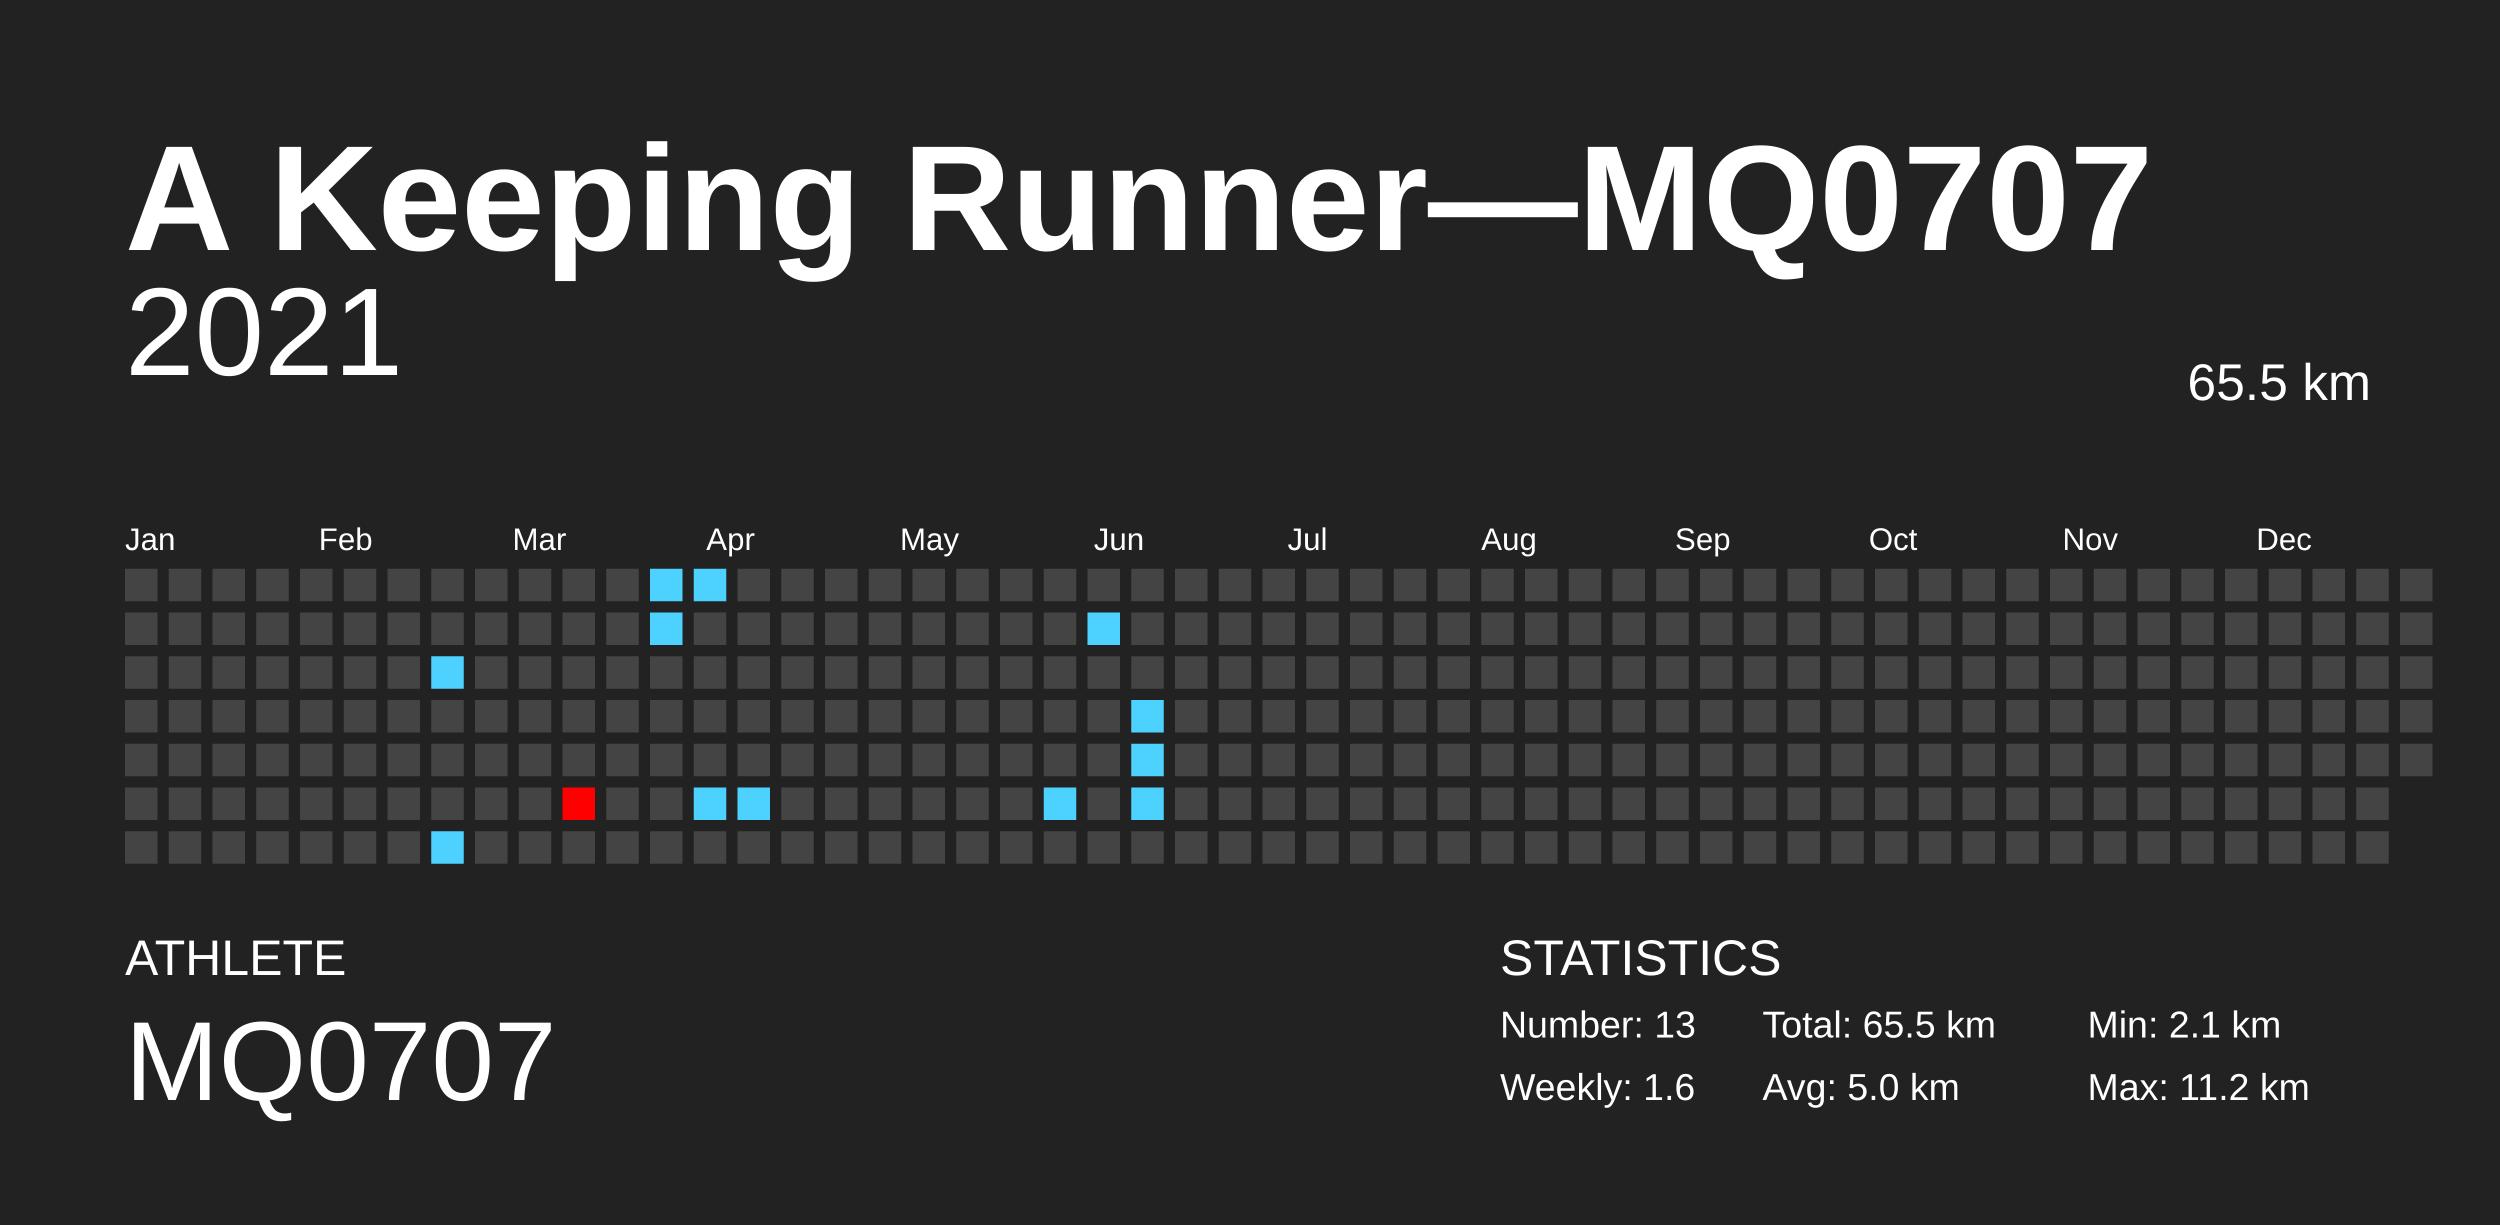
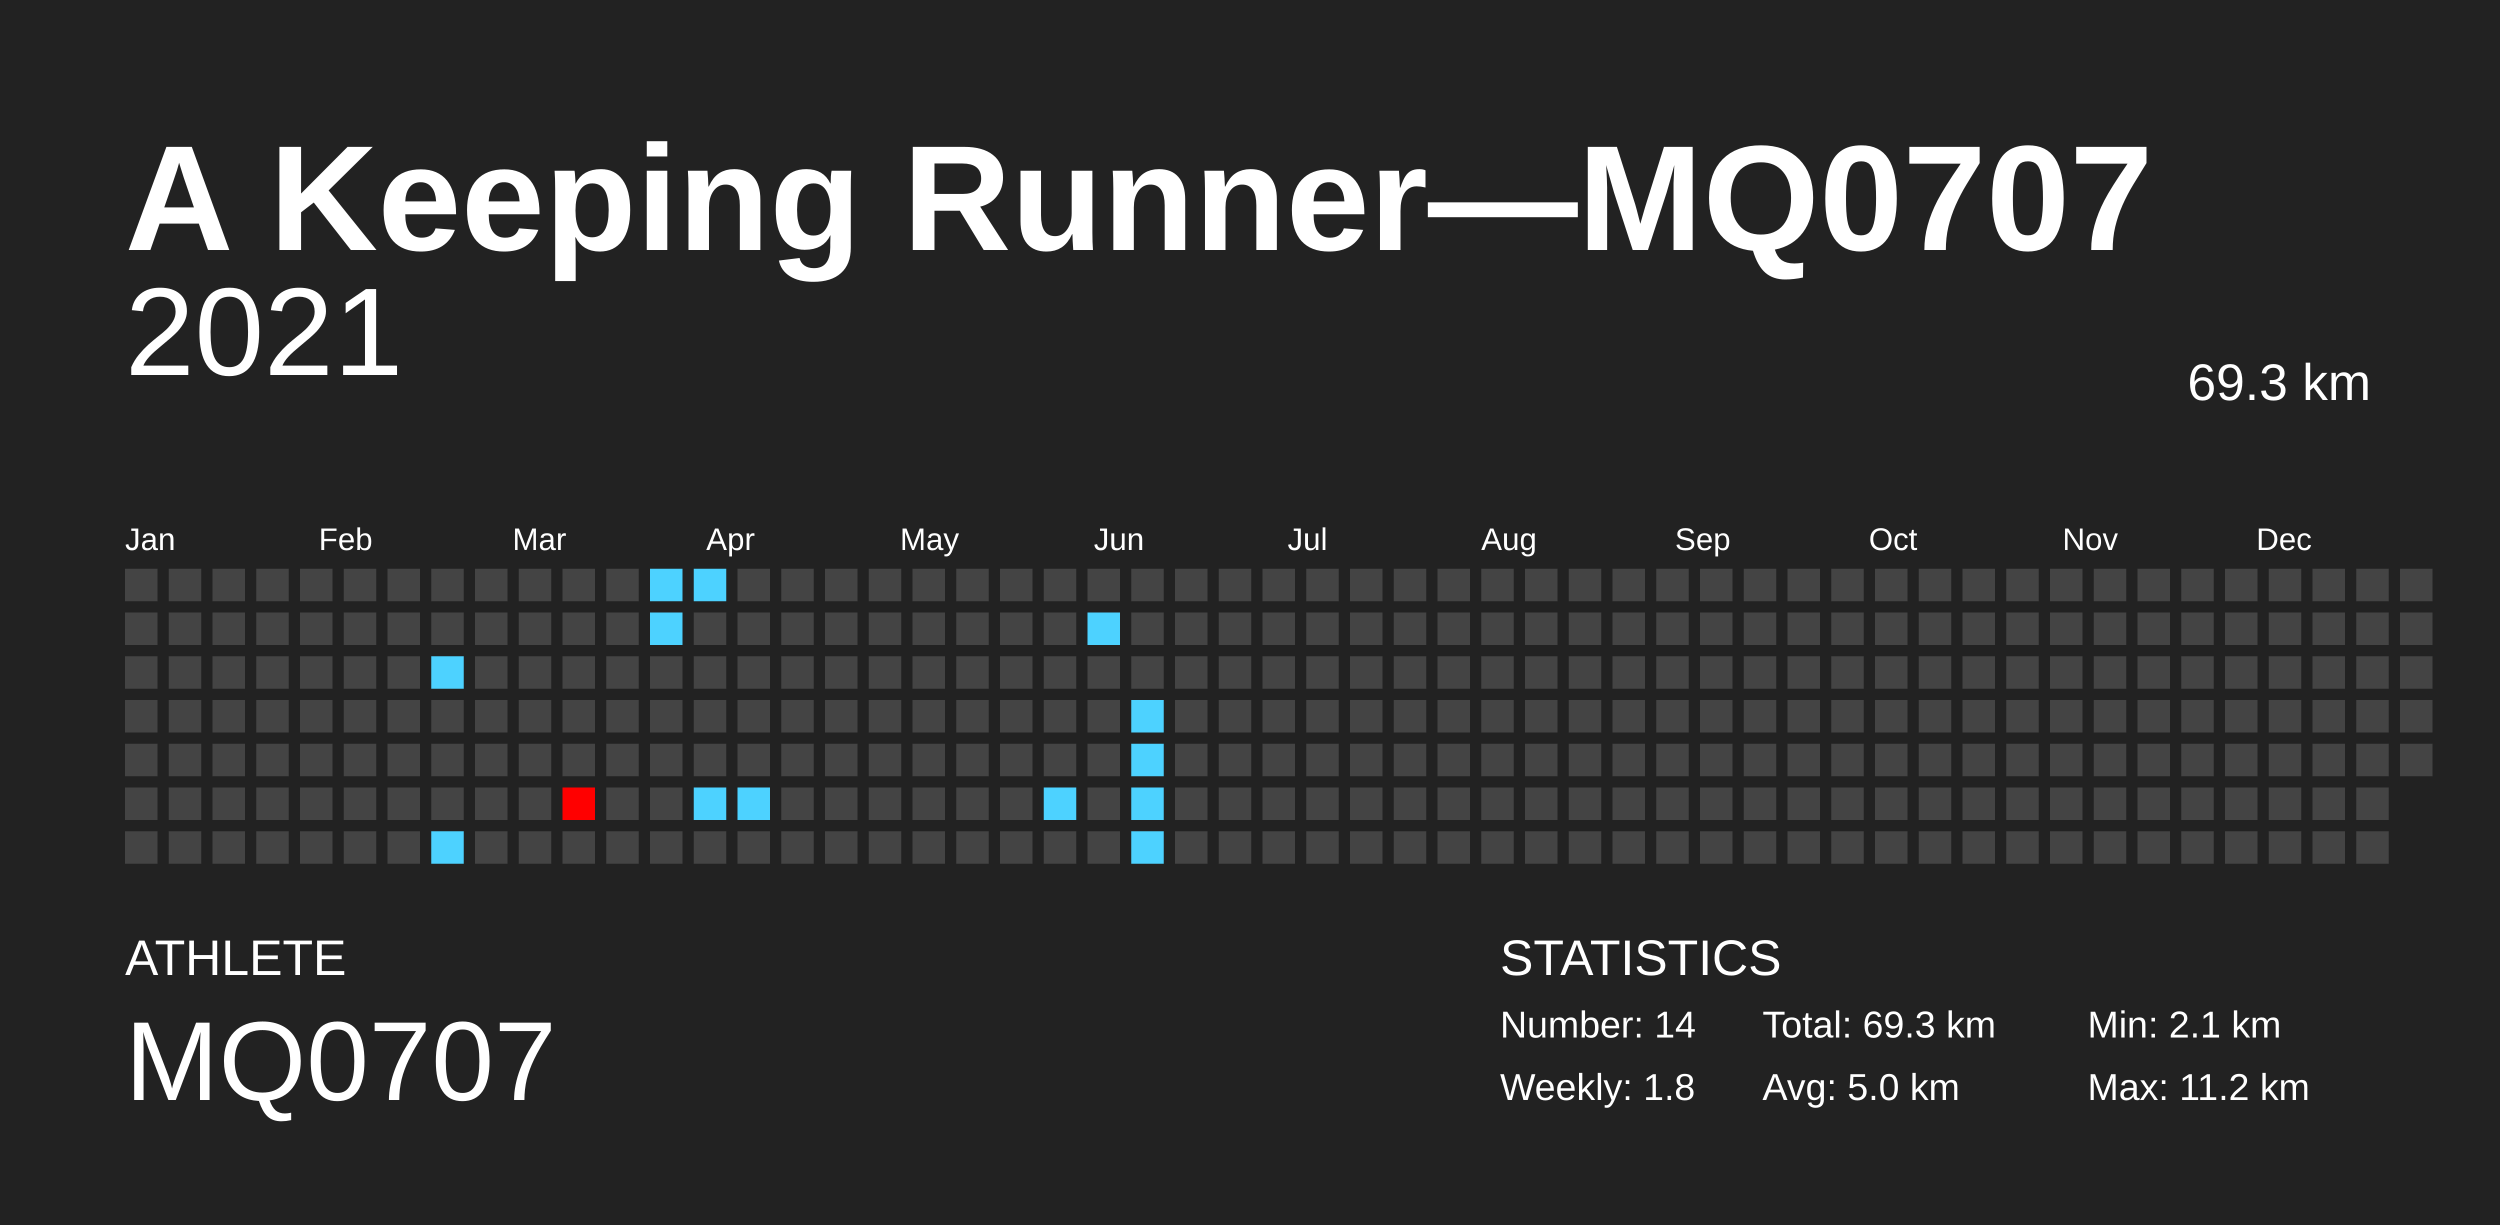
<svg xmlns="http://www.w3.org/2000/svg" baseProfile="full" height="98mm" version="1.1" viewBox="0,0,200,98" width="200mm">
  <defs />
  <rect fill="#222222" height="98" width="200" x="0" y="0" />
  <text fill="#FFFFFF" style="font-size:12px; font-family:Arial; font-weight:bold;" x="10" y="20">A Keeping Runner—MQ0707</text>
  <text fill="#FFFFFF" style="font-size:4px; font-family:Arial" x="10" y="78">ATHLETE</text>
  <text fill="#FFFFFF" style="font-size:9px; font-family:Arial" x="10" y="88">MQ0707</text>
  <text fill="#FFFFFF" style="font-size:4px; font-family:Arial" x="120" y="78">STATISTICS</text>
-   <text fill="#FFFFFF" style="font-size:3px; font-family:Arial" x="120" y="83">Number: 13</text>
-   <text fill="#FFFFFF" style="font-size:3px; font-family:Arial" x="120" y="88">Weekly: 1.6</text>
-   <text fill="#FFFFFF" style="font-size:3px; font-family:Arial" x="141" y="83">Total: 65.5 km</text>
+   <text fill="#FFFFFF" style="font-size:3px; font-family:Arial" x="120" y="83">Number: 14</text>
+   <text fill="#FFFFFF" style="font-size:3px; font-family:Arial" x="120" y="88">Weekly: 1.8</text>
+   <text fill="#FFFFFF" style="font-size:3px; font-family:Arial" x="141" y="83">Total: 69.3 km</text>
  <text fill="#FFFFFF" style="font-size:3px; font-family:Arial" x="141" y="88">Avg: 5.0 km</text>
  <text fill="#FFFFFF" style="font-size:3px; font-family:Arial" x="167" y="83">Min: 2.1 km</text>
  <text fill="#FFFFFF" style="font-size:3px; font-family:Arial" x="167" y="88">Max: 11.2 km</text>
  <text alignment-baseline="hanging" fill="#FFFFFF" style="font-size:10.0px; font-family:Arial;" x="10" y="30">2021</text>
-   <text alignment-baseline="hanging" fill="#FFFFFF" style="font-size:4.125px; font-family:Arial;" x="175" y="32">65.5 km</text>
+   <text alignment-baseline="hanging" fill="#FFFFFF" style="font-size:4.125px; font-family:Arial;" x="175" y="32">69.3 km</text>
  <text fill="#FFFFFF" style="font-size:2.5px; font-family:Arial" x="10.0" y="44">Jan</text>
  <text fill="#FFFFFF" style="font-size:2.5px; font-family:Arial" x="25.5" y="44">Feb</text>
  <text fill="#FFFFFF" style="font-size:2.5px; font-family:Arial" x="41.0" y="44">Mar</text>
  <text fill="#FFFFFF" style="font-size:2.5px; font-family:Arial" x="56.5" y="44">Apr</text>
  <text fill="#FFFFFF" style="font-size:2.5px; font-family:Arial" x="72.0" y="44">May</text>
  <text fill="#FFFFFF" style="font-size:2.5px; font-family:Arial" x="87.5" y="44">Jun</text>
  <text fill="#FFFFFF" style="font-size:2.5px; font-family:Arial" x="103.0" y="44">Jul</text>
  <text fill="#FFFFFF" style="font-size:2.5px; font-family:Arial" x="118.5" y="44">Aug</text>
  <text fill="#FFFFFF" style="font-size:2.5px; font-family:Arial" x="134.0" y="44">Sep</text>
  <text fill="#FFFFFF" style="font-size:2.5px; font-family:Arial" x="149.5" y="44">Oct</text>
  <text fill="#FFFFFF" style="font-size:2.5px; font-family:Arial" x="165.0" y="44">Nov</text>
  <text fill="#FFFFFF" style="font-size:2.5px; font-family:Arial" x="180.5" y="44">Dec</text>
  <rect fill="#444444" height="2.6" width="2.6" x="10.0" y="45.5" />
  <rect fill="#444444" height="2.6" width="2.6" x="10.0" y="49.0" />
  <rect fill="#444444" height="2.6" width="2.6" x="10.0" y="52.5" />
  <rect fill="#444444" height="2.6" width="2.6" x="10.0" y="56.0" />
  <rect fill="#444444" height="2.6" width="2.6" x="10.0" y="59.5" />
  <rect fill="#444444" height="2.6" width="2.6" x="10.0" y="63.0" />
  <rect fill="#444444" height="2.6" width="2.6" x="10.0" y="66.5" />
  <rect fill="#444444" height="2.6" width="2.6" x="13.5" y="45.5" />
  <rect fill="#444444" height="2.6" width="2.6" x="13.5" y="49.0" />
  <rect fill="#444444" height="2.6" width="2.6" x="13.5" y="52.5" />
  <rect fill="#444444" height="2.6" width="2.6" x="13.5" y="56.0" />
  <rect fill="#444444" height="2.6" width="2.6" x="13.5" y="59.5" />
  <rect fill="#444444" height="2.6" width="2.6" x="13.5" y="63.0" />
  <rect fill="#444444" height="2.6" width="2.6" x="13.5" y="66.5" />
  <rect fill="#444444" height="2.6" width="2.6" x="17.0" y="45.5" />
  <rect fill="#444444" height="2.6" width="2.6" x="17.0" y="49.0" />
  <rect fill="#444444" height="2.6" width="2.6" x="17.0" y="52.5" />
  <rect fill="#444444" height="2.6" width="2.6" x="17.0" y="56.0" />
  <rect fill="#444444" height="2.6" width="2.6" x="17.0" y="59.5" />
  <rect fill="#444444" height="2.6" width="2.6" x="17.0" y="63.0" />
  <rect fill="#444444" height="2.6" width="2.6" x="17.0" y="66.5" />
  <rect fill="#444444" height="2.6" width="2.6" x="20.5" y="45.5" />
  <rect fill="#444444" height="2.6" width="2.6" x="20.5" y="49.0" />
  <rect fill="#444444" height="2.6" width="2.6" x="20.5" y="52.5" />
  <rect fill="#444444" height="2.6" width="2.6" x="20.5" y="56.0" />
  <rect fill="#444444" height="2.6" width="2.6" x="20.5" y="59.5" />
  <rect fill="#444444" height="2.6" width="2.6" x="20.5" y="63.0" />
  <rect fill="#444444" height="2.6" width="2.6" x="20.5" y="66.5" />
  <rect fill="#444444" height="2.6" width="2.6" x="24.0" y="45.5" />
  <rect fill="#444444" height="2.6" width="2.6" x="24.0" y="49.0" />
  <rect fill="#444444" height="2.6" width="2.6" x="24.0" y="52.5" />
  <rect fill="#444444" height="2.6" width="2.6" x="24.0" y="56.0" />
  <rect fill="#444444" height="2.6" width="2.6" x="24.0" y="59.5" />
  <rect fill="#444444" height="2.6" width="2.6" x="24.0" y="63.0" />
  <rect fill="#444444" height="2.6" width="2.6" x="24.0" y="66.5" />
  <rect fill="#444444" height="2.6" width="2.6" x="27.5" y="45.5" />
  <rect fill="#444444" height="2.6" width="2.6" x="27.5" y="49.0" />
  <rect fill="#444444" height="2.6" width="2.6" x="27.5" y="52.5" />
  <rect fill="#444444" height="2.6" width="2.6" x="27.5" y="56.0" />
  <rect fill="#444444" height="2.6" width="2.6" x="27.5" y="59.5" />
  <rect fill="#444444" height="2.6" width="2.6" x="27.5" y="63.0" />
  <rect fill="#444444" height="2.6" width="2.6" x="27.5" y="66.5" />
  <rect fill="#444444" height="2.6" width="2.6" x="31.0" y="45.5" />
  <rect fill="#444444" height="2.6" width="2.6" x="31.0" y="49.0" />
  <rect fill="#444444" height="2.6" width="2.6" x="31.0" y="52.5" />
  <rect fill="#444444" height="2.6" width="2.6" x="31.0" y="56.0" />
  <rect fill="#444444" height="2.6" width="2.6" x="31.0" y="59.5" />
  <rect fill="#444444" height="2.6" width="2.6" x="31.0" y="63.0" />
  <rect fill="#444444" height="2.6" width="2.6" x="31.0" y="66.5" />
  <rect fill="#444444" height="2.6" width="2.6" x="34.5" y="45.5" />
  <rect fill="#444444" height="2.6" width="2.6" x="34.5" y="49.0" />
  <rect fill="#4dd2ff" height="2.6" width="2.6" x="34.5" y="52.5" />
  <rect fill="#444444" height="2.6" width="2.6" x="34.5" y="56.0" />
  <rect fill="#444444" height="2.6" width="2.6" x="34.5" y="59.5" />
  <rect fill="#444444" height="2.6" width="2.6" x="34.5" y="63.0" />
  <rect fill="#4dd2ff" height="2.6" width="2.6" x="34.5" y="66.5" />
  <rect fill="#444444" height="2.6" width="2.6" x="38.0" y="45.5" />
  <rect fill="#444444" height="2.6" width="2.6" x="38.0" y="49.0" />
  <rect fill="#444444" height="2.6" width="2.6" x="38.0" y="52.5" />
  <rect fill="#444444" height="2.6" width="2.6" x="38.0" y="56.0" />
  <rect fill="#444444" height="2.6" width="2.6" x="38.0" y="59.5" />
  <rect fill="#444444" height="2.6" width="2.6" x="38.0" y="63.0" />
  <rect fill="#444444" height="2.6" width="2.6" x="38.0" y="66.5" />
  <rect fill="#444444" height="2.6" width="2.6" x="41.5" y="45.5" />
  <rect fill="#444444" height="2.6" width="2.6" x="41.5" y="49.0" />
  <rect fill="#444444" height="2.6" width="2.6" x="41.5" y="52.5" />
  <rect fill="#444444" height="2.6" width="2.6" x="41.5" y="56.0" />
  <rect fill="#444444" height="2.6" width="2.6" x="41.5" y="59.5" />
  <rect fill="#444444" height="2.6" width="2.6" x="41.5" y="63.0" />
  <rect fill="#444444" height="2.6" width="2.6" x="41.5" y="66.5" />
  <rect fill="#444444" height="2.6" width="2.6" x="45.0" y="45.5" />
  <rect fill="#444444" height="2.6" width="2.6" x="45.0" y="49.0" />
  <rect fill="#444444" height="2.6" width="2.6" x="45.0" y="52.5" />
  <rect fill="#444444" height="2.6" width="2.6" x="45.0" y="56.0" />
  <rect fill="#444444" height="2.6" width="2.6" x="45.0" y="59.5" />
  <rect fill="#ff0000" height="2.6" width="2.6" x="45.0" y="63.0" />
  <rect fill="#444444" height="2.6" width="2.6" x="45.0" y="66.5" />
  <rect fill="#444444" height="2.6" width="2.6" x="48.5" y="45.5" />
  <rect fill="#444444" height="2.6" width="2.6" x="48.5" y="49.0" />
  <rect fill="#444444" height="2.6" width="2.6" x="48.5" y="52.5" />
  <rect fill="#444444" height="2.6" width="2.6" x="48.5" y="56.0" />
  <rect fill="#444444" height="2.6" width="2.6" x="48.5" y="59.5" />
  <rect fill="#444444" height="2.6" width="2.6" x="48.5" y="63.0" />
  <rect fill="#444444" height="2.6" width="2.6" x="48.5" y="66.5" />
  <rect fill="#4dd2ff" height="2.6" width="2.6" x="52.0" y="45.5" />
  <rect fill="#4dd2ff" height="2.6" width="2.6" x="52.0" y="49.0" />
  <rect fill="#444444" height="2.6" width="2.6" x="52.0" y="52.5" />
  <rect fill="#444444" height="2.6" width="2.6" x="52.0" y="56.0" />
  <rect fill="#444444" height="2.6" width="2.6" x="52.0" y="59.5" />
  <rect fill="#444444" height="2.6" width="2.6" x="52.0" y="63.0" />
  <rect fill="#444444" height="2.6" width="2.6" x="52.0" y="66.5" />
  <rect fill="#4dd2ff" height="2.6" width="2.6" x="55.5" y="45.5" />
  <rect fill="#444444" height="2.6" width="2.6" x="55.5" y="49.0" />
  <rect fill="#444444" height="2.6" width="2.6" x="55.5" y="52.5" />
  <rect fill="#444444" height="2.6" width="2.6" x="55.5" y="56.0" />
  <rect fill="#444444" height="2.6" width="2.6" x="55.5" y="59.5" />
  <rect fill="#4dd2ff" height="2.6" width="2.6" x="55.5" y="63.0" />
  <rect fill="#444444" height="2.6" width="2.6" x="55.5" y="66.5" />
  <rect fill="#444444" height="2.6" width="2.6" x="59.0" y="45.5" />
  <rect fill="#444444" height="2.6" width="2.6" x="59.0" y="49.0" />
  <rect fill="#444444" height="2.6" width="2.6" x="59.0" y="52.5" />
  <rect fill="#444444" height="2.6" width="2.6" x="59.0" y="56.0" />
  <rect fill="#444444" height="2.6" width="2.6" x="59.0" y="59.5" />
  <rect fill="#4dd2ff" height="2.6" width="2.6" x="59.0" y="63.0" />
  <rect fill="#444444" height="2.6" width="2.6" x="59.0" y="66.5" />
  <rect fill="#444444" height="2.6" width="2.6" x="62.5" y="45.5" />
  <rect fill="#444444" height="2.6" width="2.6" x="62.5" y="49.0" />
  <rect fill="#444444" height="2.6" width="2.6" x="62.5" y="52.5" />
  <rect fill="#444444" height="2.6" width="2.6" x="62.5" y="56.0" />
  <rect fill="#444444" height="2.6" width="2.6" x="62.5" y="59.5" />
  <rect fill="#444444" height="2.6" width="2.6" x="62.5" y="63.0" />
  <rect fill="#444444" height="2.6" width="2.6" x="62.5" y="66.5" />
  <rect fill="#444444" height="2.6" width="2.6" x="66.0" y="45.5" />
  <rect fill="#444444" height="2.6" width="2.6" x="66.0" y="49.0" />
  <rect fill="#444444" height="2.6" width="2.6" x="66.0" y="52.5" />
  <rect fill="#444444" height="2.6" width="2.6" x="66.0" y="56.0" />
  <rect fill="#444444" height="2.6" width="2.6" x="66.0" y="59.5" />
  <rect fill="#444444" height="2.6" width="2.6" x="66.0" y="63.0" />
  <rect fill="#444444" height="2.6" width="2.6" x="66.0" y="66.5" />
  <rect fill="#444444" height="2.6" width="2.6" x="69.5" y="45.5" />
  <rect fill="#444444" height="2.6" width="2.6" x="69.5" y="49.0" />
  <rect fill="#444444" height="2.6" width="2.6" x="69.5" y="52.5" />
  <rect fill="#444444" height="2.6" width="2.6" x="69.5" y="56.0" />
  <rect fill="#444444" height="2.6" width="2.6" x="69.5" y="59.5" />
  <rect fill="#444444" height="2.6" width="2.6" x="69.5" y="63.0" />
  <rect fill="#444444" height="2.6" width="2.6" x="69.5" y="66.5" />
  <rect fill="#444444" height="2.6" width="2.6" x="73.0" y="45.5" />
  <rect fill="#444444" height="2.6" width="2.6" x="73.0" y="49.0" />
  <rect fill="#444444" height="2.6" width="2.6" x="73.0" y="52.5" />
  <rect fill="#444444" height="2.6" width="2.6" x="73.0" y="56.0" />
  <rect fill="#444444" height="2.6" width="2.6" x="73.0" y="59.5" />
  <rect fill="#444444" height="2.6" width="2.6" x="73.0" y="63.0" />
  <rect fill="#444444" height="2.6" width="2.6" x="73.0" y="66.5" />
  <rect fill="#444444" height="2.6" width="2.6" x="76.5" y="45.5" />
  <rect fill="#444444" height="2.6" width="2.6" x="76.5" y="49.0" />
  <rect fill="#444444" height="2.6" width="2.6" x="76.5" y="52.5" />
  <rect fill="#444444" height="2.6" width="2.6" x="76.5" y="56.0" />
  <rect fill="#444444" height="2.6" width="2.6" x="76.5" y="59.5" />
  <rect fill="#444444" height="2.6" width="2.6" x="76.5" y="63.0" />
  <rect fill="#444444" height="2.6" width="2.6" x="76.5" y="66.5" />
  <rect fill="#444444" height="2.6" width="2.6" x="80.0" y="45.5" />
  <rect fill="#444444" height="2.6" width="2.6" x="80.0" y="49.0" />
  <rect fill="#444444" height="2.6" width="2.6" x="80.0" y="52.5" />
  <rect fill="#444444" height="2.6" width="2.6" x="80.0" y="56.0" />
  <rect fill="#444444" height="2.6" width="2.6" x="80.0" y="59.5" />
  <rect fill="#444444" height="2.6" width="2.6" x="80.0" y="63.0" />
  <rect fill="#444444" height="2.6" width="2.6" x="80.0" y="66.5" />
  <rect fill="#444444" height="2.6" width="2.6" x="83.5" y="45.5" />
  <rect fill="#444444" height="2.6" width="2.6" x="83.5" y="49.0" />
  <rect fill="#444444" height="2.6" width="2.6" x="83.5" y="52.5" />
  <rect fill="#444444" height="2.6" width="2.6" x="83.5" y="56.0" />
  <rect fill="#444444" height="2.6" width="2.6" x="83.5" y="59.5" />
  <rect fill="#4dd2ff" height="2.6" width="2.6" x="83.5" y="63.0" />
  <rect fill="#444444" height="2.6" width="2.6" x="83.5" y="66.5" />
  <rect fill="#444444" height="2.6" width="2.6" x="87.0" y="45.5" />
  <rect fill="#4dd2ff" height="2.6" width="2.6" x="87.0" y="49.0" />
  <rect fill="#444444" height="2.6" width="2.6" x="87.0" y="52.5" />
  <rect fill="#444444" height="2.6" width="2.6" x="87.0" y="56.0" />
  <rect fill="#444444" height="2.6" width="2.6" x="87.0" y="59.5" />
  <rect fill="#444444" height="2.6" width="2.6" x="87.0" y="63.0" />
  <rect fill="#444444" height="2.6" width="2.6" x="87.0" y="66.5" />
  <rect fill="#444444" height="2.6" width="2.6" x="90.5" y="45.5" />
  <rect fill="#444444" height="2.6" width="2.6" x="90.5" y="49.0" />
  <rect fill="#444444" height="2.6" width="2.6" x="90.5" y="52.5" />
  <rect fill="#4dd2ff" height="2.6" width="2.6" x="90.5" y="56.0" />
  <rect fill="#4dd2ff" height="2.6" width="2.6" x="90.5" y="59.5" />
  <rect fill="#4dd2ff" height="2.6" width="2.6" x="90.5" y="63.0" />
-   <rect fill="#444444" height="2.6" width="2.6" x="90.5" y="66.5" />
+   <rect fill="#4dd2ff" height="2.6" width="2.6" x="90.5" y="66.5" />
  <rect fill="#444444" height="2.6" width="2.6" x="94.0" y="45.5" />
  <rect fill="#444444" height="2.6" width="2.6" x="94.0" y="49.0" />
  <rect fill="#444444" height="2.6" width="2.6" x="94.0" y="52.5" />
  <rect fill="#444444" height="2.6" width="2.6" x="94.0" y="56.0" />
  <rect fill="#444444" height="2.6" width="2.6" x="94.0" y="59.5" />
  <rect fill="#444444" height="2.6" width="2.6" x="94.0" y="63.0" />
  <rect fill="#444444" height="2.6" width="2.6" x="94.0" y="66.5" />
  <rect fill="#444444" height="2.6" width="2.6" x="97.5" y="45.5" />
  <rect fill="#444444" height="2.6" width="2.6" x="97.5" y="49.0" />
  <rect fill="#444444" height="2.6" width="2.6" x="97.5" y="52.5" />
  <rect fill="#444444" height="2.6" width="2.6" x="97.5" y="56.0" />
  <rect fill="#444444" height="2.6" width="2.6" x="97.5" y="59.5" />
  <rect fill="#444444" height="2.6" width="2.6" x="97.5" y="63.0" />
  <rect fill="#444444" height="2.6" width="2.6" x="97.5" y="66.5" />
  <rect fill="#444444" height="2.6" width="2.6" x="101.0" y="45.5" />
  <rect fill="#444444" height="2.6" width="2.6" x="101.0" y="49.0" />
  <rect fill="#444444" height="2.6" width="2.6" x="101.0" y="52.5" />
  <rect fill="#444444" height="2.6" width="2.6" x="101.0" y="56.0" />
  <rect fill="#444444" height="2.6" width="2.6" x="101.0" y="59.5" />
  <rect fill="#444444" height="2.6" width="2.6" x="101.0" y="63.0" />
  <rect fill="#444444" height="2.6" width="2.6" x="101.0" y="66.5" />
  <rect fill="#444444" height="2.6" width="2.6" x="104.5" y="45.5" />
  <rect fill="#444444" height="2.6" width="2.6" x="104.5" y="49.0" />
  <rect fill="#444444" height="2.6" width="2.6" x="104.5" y="52.5" />
  <rect fill="#444444" height="2.6" width="2.6" x="104.5" y="56.0" />
  <rect fill="#444444" height="2.6" width="2.6" x="104.5" y="59.5" />
  <rect fill="#444444" height="2.6" width="2.6" x="104.5" y="63.0" />
  <rect fill="#444444" height="2.6" width="2.6" x="104.5" y="66.5" />
  <rect fill="#444444" height="2.6" width="2.6" x="108.0" y="45.5" />
  <rect fill="#444444" height="2.6" width="2.6" x="108.0" y="49.0" />
  <rect fill="#444444" height="2.6" width="2.6" x="108.0" y="52.5" />
  <rect fill="#444444" height="2.6" width="2.6" x="108.0" y="56.0" />
  <rect fill="#444444" height="2.6" width="2.6" x="108.0" y="59.5" />
  <rect fill="#444444" height="2.6" width="2.6" x="108.0" y="63.0" />
  <rect fill="#444444" height="2.6" width="2.6" x="108.0" y="66.5" />
  <rect fill="#444444" height="2.6" width="2.6" x="111.5" y="45.5" />
  <rect fill="#444444" height="2.6" width="2.6" x="111.5" y="49.0" />
  <rect fill="#444444" height="2.6" width="2.6" x="111.5" y="52.5" />
  <rect fill="#444444" height="2.6" width="2.6" x="111.5" y="56.0" />
  <rect fill="#444444" height="2.6" width="2.6" x="111.5" y="59.5" />
  <rect fill="#444444" height="2.6" width="2.6" x="111.5" y="63.0" />
  <rect fill="#444444" height="2.6" width="2.6" x="111.5" y="66.5" />
  <rect fill="#444444" height="2.6" width="2.6" x="115.0" y="45.5" />
  <rect fill="#444444" height="2.6" width="2.6" x="115.0" y="49.0" />
  <rect fill="#444444" height="2.6" width="2.6" x="115.0" y="52.5" />
  <rect fill="#444444" height="2.6" width="2.6" x="115.0" y="56.0" />
  <rect fill="#444444" height="2.6" width="2.6" x="115.0" y="59.5" />
  <rect fill="#444444" height="2.6" width="2.6" x="115.0" y="63.0" />
  <rect fill="#444444" height="2.6" width="2.6" x="115.0" y="66.5" />
  <rect fill="#444444" height="2.6" width="2.6" x="118.5" y="45.5" />
  <rect fill="#444444" height="2.6" width="2.6" x="118.5" y="49.0" />
  <rect fill="#444444" height="2.6" width="2.6" x="118.5" y="52.5" />
  <rect fill="#444444" height="2.6" width="2.6" x="118.5" y="56.0" />
  <rect fill="#444444" height="2.6" width="2.6" x="118.5" y="59.5" />
  <rect fill="#444444" height="2.6" width="2.6" x="118.5" y="63.0" />
  <rect fill="#444444" height="2.6" width="2.6" x="118.5" y="66.5" />
  <rect fill="#444444" height="2.6" width="2.6" x="122.0" y="45.5" />
  <rect fill="#444444" height="2.6" width="2.6" x="122.0" y="49.0" />
  <rect fill="#444444" height="2.6" width="2.6" x="122.0" y="52.5" />
  <rect fill="#444444" height="2.6" width="2.6" x="122.0" y="56.0" />
  <rect fill="#444444" height="2.6" width="2.6" x="122.0" y="59.5" />
  <rect fill="#444444" height="2.6" width="2.6" x="122.0" y="63.0" />
  <rect fill="#444444" height="2.6" width="2.6" x="122.0" y="66.5" />
  <rect fill="#444444" height="2.6" width="2.6" x="125.5" y="45.5" />
  <rect fill="#444444" height="2.6" width="2.6" x="125.5" y="49.0" />
  <rect fill="#444444" height="2.6" width="2.6" x="125.5" y="52.5" />
  <rect fill="#444444" height="2.6" width="2.6" x="125.5" y="56.0" />
  <rect fill="#444444" height="2.6" width="2.6" x="125.5" y="59.5" />
  <rect fill="#444444" height="2.6" width="2.6" x="125.5" y="63.0" />
  <rect fill="#444444" height="2.6" width="2.6" x="125.5" y="66.5" />
  <rect fill="#444444" height="2.6" width="2.6" x="129.0" y="45.5" />
  <rect fill="#444444" height="2.6" width="2.6" x="129.0" y="49.0" />
  <rect fill="#444444" height="2.6" width="2.6" x="129.0" y="52.5" />
  <rect fill="#444444" height="2.6" width="2.6" x="129.0" y="56.0" />
  <rect fill="#444444" height="2.6" width="2.6" x="129.0" y="59.5" />
  <rect fill="#444444" height="2.6" width="2.6" x="129.0" y="63.0" />
  <rect fill="#444444" height="2.6" width="2.6" x="129.0" y="66.5" />
  <rect fill="#444444" height="2.6" width="2.6" x="132.5" y="45.5" />
  <rect fill="#444444" height="2.6" width="2.6" x="132.5" y="49.0" />
  <rect fill="#444444" height="2.6" width="2.6" x="132.5" y="52.5" />
  <rect fill="#444444" height="2.6" width="2.6" x="132.5" y="56.0" />
  <rect fill="#444444" height="2.6" width="2.6" x="132.5" y="59.5" />
  <rect fill="#444444" height="2.6" width="2.6" x="132.5" y="63.0" />
  <rect fill="#444444" height="2.6" width="2.6" x="132.5" y="66.5" />
  <rect fill="#444444" height="2.6" width="2.6" x="136.0" y="45.5" />
  <rect fill="#444444" height="2.6" width="2.6" x="136.0" y="49.0" />
  <rect fill="#444444" height="2.6" width="2.6" x="136.0" y="52.5" />
  <rect fill="#444444" height="2.6" width="2.6" x="136.0" y="56.0" />
  <rect fill="#444444" height="2.6" width="2.6" x="136.0" y="59.5" />
  <rect fill="#444444" height="2.6" width="2.6" x="136.0" y="63.0" />
  <rect fill="#444444" height="2.6" width="2.6" x="136.0" y="66.5" />
  <rect fill="#444444" height="2.6" width="2.6" x="139.5" y="45.5" />
  <rect fill="#444444" height="2.6" width="2.6" x="139.5" y="49.0" />
  <rect fill="#444444" height="2.6" width="2.6" x="139.5" y="52.5" />
  <rect fill="#444444" height="2.6" width="2.6" x="139.5" y="56.0" />
  <rect fill="#444444" height="2.6" width="2.6" x="139.5" y="59.5" />
  <rect fill="#444444" height="2.6" width="2.6" x="139.5" y="63.0" />
  <rect fill="#444444" height="2.6" width="2.6" x="139.5" y="66.5" />
  <rect fill="#444444" height="2.6" width="2.6" x="143.0" y="45.5" />
  <rect fill="#444444" height="2.6" width="2.6" x="143.0" y="49.0" />
  <rect fill="#444444" height="2.6" width="2.6" x="143.0" y="52.5" />
  <rect fill="#444444" height="2.6" width="2.6" x="143.0" y="56.0" />
  <rect fill="#444444" height="2.6" width="2.6" x="143.0" y="59.5" />
  <rect fill="#444444" height="2.6" width="2.6" x="143.0" y="63.0" />
  <rect fill="#444444" height="2.6" width="2.6" x="143.0" y="66.5" />
  <rect fill="#444444" height="2.6" width="2.6" x="146.5" y="45.5" />
  <rect fill="#444444" height="2.6" width="2.6" x="146.5" y="49.0" />
  <rect fill="#444444" height="2.6" width="2.6" x="146.5" y="52.5" />
  <rect fill="#444444" height="2.6" width="2.6" x="146.5" y="56.0" />
  <rect fill="#444444" height="2.6" width="2.6" x="146.5" y="59.5" />
  <rect fill="#444444" height="2.6" width="2.6" x="146.5" y="63.0" />
  <rect fill="#444444" height="2.6" width="2.6" x="146.5" y="66.5" />
  <rect fill="#444444" height="2.6" width="2.6" x="150.0" y="45.5" />
  <rect fill="#444444" height="2.6" width="2.6" x="150.0" y="49.0" />
  <rect fill="#444444" height="2.6" width="2.6" x="150.0" y="52.5" />
  <rect fill="#444444" height="2.6" width="2.6" x="150.0" y="56.0" />
  <rect fill="#444444" height="2.6" width="2.6" x="150.0" y="59.5" />
  <rect fill="#444444" height="2.6" width="2.6" x="150.0" y="63.0" />
  <rect fill="#444444" height="2.6" width="2.6" x="150.0" y="66.5" />
  <rect fill="#444444" height="2.6" width="2.6" x="153.5" y="45.5" />
  <rect fill="#444444" height="2.6" width="2.6" x="153.5" y="49.0" />
  <rect fill="#444444" height="2.6" width="2.6" x="153.5" y="52.5" />
  <rect fill="#444444" height="2.6" width="2.6" x="153.5" y="56.0" />
  <rect fill="#444444" height="2.6" width="2.6" x="153.5" y="59.5" />
  <rect fill="#444444" height="2.6" width="2.6" x="153.5" y="63.0" />
  <rect fill="#444444" height="2.6" width="2.6" x="153.5" y="66.5" />
  <rect fill="#444444" height="2.6" width="2.6" x="157.0" y="45.5" />
  <rect fill="#444444" height="2.6" width="2.6" x="157.0" y="49.0" />
  <rect fill="#444444" height="2.6" width="2.6" x="157.0" y="52.5" />
  <rect fill="#444444" height="2.6" width="2.6" x="157.0" y="56.0" />
  <rect fill="#444444" height="2.6" width="2.6" x="157.0" y="59.5" />
  <rect fill="#444444" height="2.6" width="2.6" x="157.0" y="63.0" />
  <rect fill="#444444" height="2.6" width="2.6" x="157.0" y="66.5" />
  <rect fill="#444444" height="2.6" width="2.6" x="160.5" y="45.5" />
  <rect fill="#444444" height="2.6" width="2.6" x="160.5" y="49.0" />
  <rect fill="#444444" height="2.6" width="2.6" x="160.5" y="52.5" />
  <rect fill="#444444" height="2.6" width="2.6" x="160.5" y="56.0" />
  <rect fill="#444444" height="2.6" width="2.6" x="160.5" y="59.5" />
  <rect fill="#444444" height="2.6" width="2.6" x="160.5" y="63.0" />
  <rect fill="#444444" height="2.6" width="2.6" x="160.5" y="66.5" />
  <rect fill="#444444" height="2.6" width="2.6" x="164.0" y="45.5" />
  <rect fill="#444444" height="2.6" width="2.6" x="164.0" y="49.0" />
  <rect fill="#444444" height="2.6" width="2.6" x="164.0" y="52.5" />
  <rect fill="#444444" height="2.6" width="2.6" x="164.0" y="56.0" />
  <rect fill="#444444" height="2.6" width="2.6" x="164.0" y="59.5" />
  <rect fill="#444444" height="2.6" width="2.6" x="164.0" y="63.0" />
  <rect fill="#444444" height="2.6" width="2.6" x="164.0" y="66.5" />
  <rect fill="#444444" height="2.6" width="2.6" x="167.5" y="45.5" />
  <rect fill="#444444" height="2.6" width="2.6" x="167.5" y="49.0" />
  <rect fill="#444444" height="2.6" width="2.6" x="167.5" y="52.5" />
  <rect fill="#444444" height="2.6" width="2.6" x="167.5" y="56.0" />
  <rect fill="#444444" height="2.6" width="2.6" x="167.5" y="59.5" />
  <rect fill="#444444" height="2.6" width="2.6" x="167.5" y="63.0" />
  <rect fill="#444444" height="2.6" width="2.6" x="167.5" y="66.5" />
  <rect fill="#444444" height="2.6" width="2.6" x="171.0" y="45.5" />
  <rect fill="#444444" height="2.6" width="2.6" x="171.0" y="49.0" />
  <rect fill="#444444" height="2.6" width="2.6" x="171.0" y="52.5" />
  <rect fill="#444444" height="2.6" width="2.6" x="171.0" y="56.0" />
  <rect fill="#444444" height="2.6" width="2.6" x="171.0" y="59.5" />
  <rect fill="#444444" height="2.6" width="2.6" x="171.0" y="63.0" />
  <rect fill="#444444" height="2.6" width="2.6" x="171.0" y="66.5" />
  <rect fill="#444444" height="2.6" width="2.6" x="174.5" y="45.5" />
  <rect fill="#444444" height="2.6" width="2.6" x="174.5" y="49.0" />
  <rect fill="#444444" height="2.6" width="2.6" x="174.5" y="52.5" />
  <rect fill="#444444" height="2.6" width="2.6" x="174.5" y="56.0" />
  <rect fill="#444444" height="2.6" width="2.6" x="174.5" y="59.5" />
  <rect fill="#444444" height="2.6" width="2.6" x="174.5" y="63.0" />
  <rect fill="#444444" height="2.6" width="2.6" x="174.5" y="66.5" />
  <rect fill="#444444" height="2.6" width="2.6" x="178.0" y="45.5" />
  <rect fill="#444444" height="2.6" width="2.6" x="178.0" y="49.0" />
  <rect fill="#444444" height="2.6" width="2.6" x="178.0" y="52.5" />
  <rect fill="#444444" height="2.6" width="2.6" x="178.0" y="56.0" />
  <rect fill="#444444" height="2.6" width="2.6" x="178.0" y="59.5" />
  <rect fill="#444444" height="2.6" width="2.6" x="178.0" y="63.0" />
  <rect fill="#444444" height="2.6" width="2.6" x="178.0" y="66.5" />
  <rect fill="#444444" height="2.6" width="2.6" x="181.5" y="45.5" />
  <rect fill="#444444" height="2.6" width="2.6" x="181.5" y="49.0" />
  <rect fill="#444444" height="2.6" width="2.6" x="181.5" y="52.5" />
  <rect fill="#444444" height="2.6" width="2.6" x="181.5" y="56.0" />
  <rect fill="#444444" height="2.6" width="2.6" x="181.5" y="59.5" />
  <rect fill="#444444" height="2.6" width="2.6" x="181.5" y="63.0" />
  <rect fill="#444444" height="2.6" width="2.6" x="181.5" y="66.5" />
  <rect fill="#444444" height="2.6" width="2.6" x="185.0" y="45.5" />
  <rect fill="#444444" height="2.6" width="2.6" x="185.0" y="49.0" />
  <rect fill="#444444" height="2.6" width="2.6" x="185.0" y="52.5" />
  <rect fill="#444444" height="2.6" width="2.6" x="185.0" y="56.0" />
  <rect fill="#444444" height="2.6" width="2.6" x="185.0" y="59.5" />
  <rect fill="#444444" height="2.6" width="2.6" x="185.0" y="63.0" />
  <rect fill="#444444" height="2.6" width="2.6" x="185.0" y="66.5" />
  <rect fill="#444444" height="2.6" width="2.6" x="188.5" y="45.5" />
  <rect fill="#444444" height="2.6" width="2.6" x="188.5" y="49.0" />
  <rect fill="#444444" height="2.6" width="2.6" x="188.5" y="52.5" />
  <rect fill="#444444" height="2.6" width="2.6" x="188.5" y="56.0" />
  <rect fill="#444444" height="2.6" width="2.6" x="188.5" y="59.5" />
  <rect fill="#444444" height="2.6" width="2.6" x="188.5" y="63.0" />
  <rect fill="#444444" height="2.6" width="2.6" x="188.5" y="66.5" />
  <rect fill="#444444" height="2.6" width="2.6" x="192.0" y="45.5" />
  <rect fill="#444444" height="2.6" width="2.6" x="192.0" y="49.0" />
  <rect fill="#444444" height="2.6" width="2.6" x="192.0" y="52.5" />
  <rect fill="#444444" height="2.6" width="2.6" x="192.0" y="56.0" />
  <rect fill="#444444" height="2.6" width="2.6" x="192.0" y="59.5" />
</svg>
